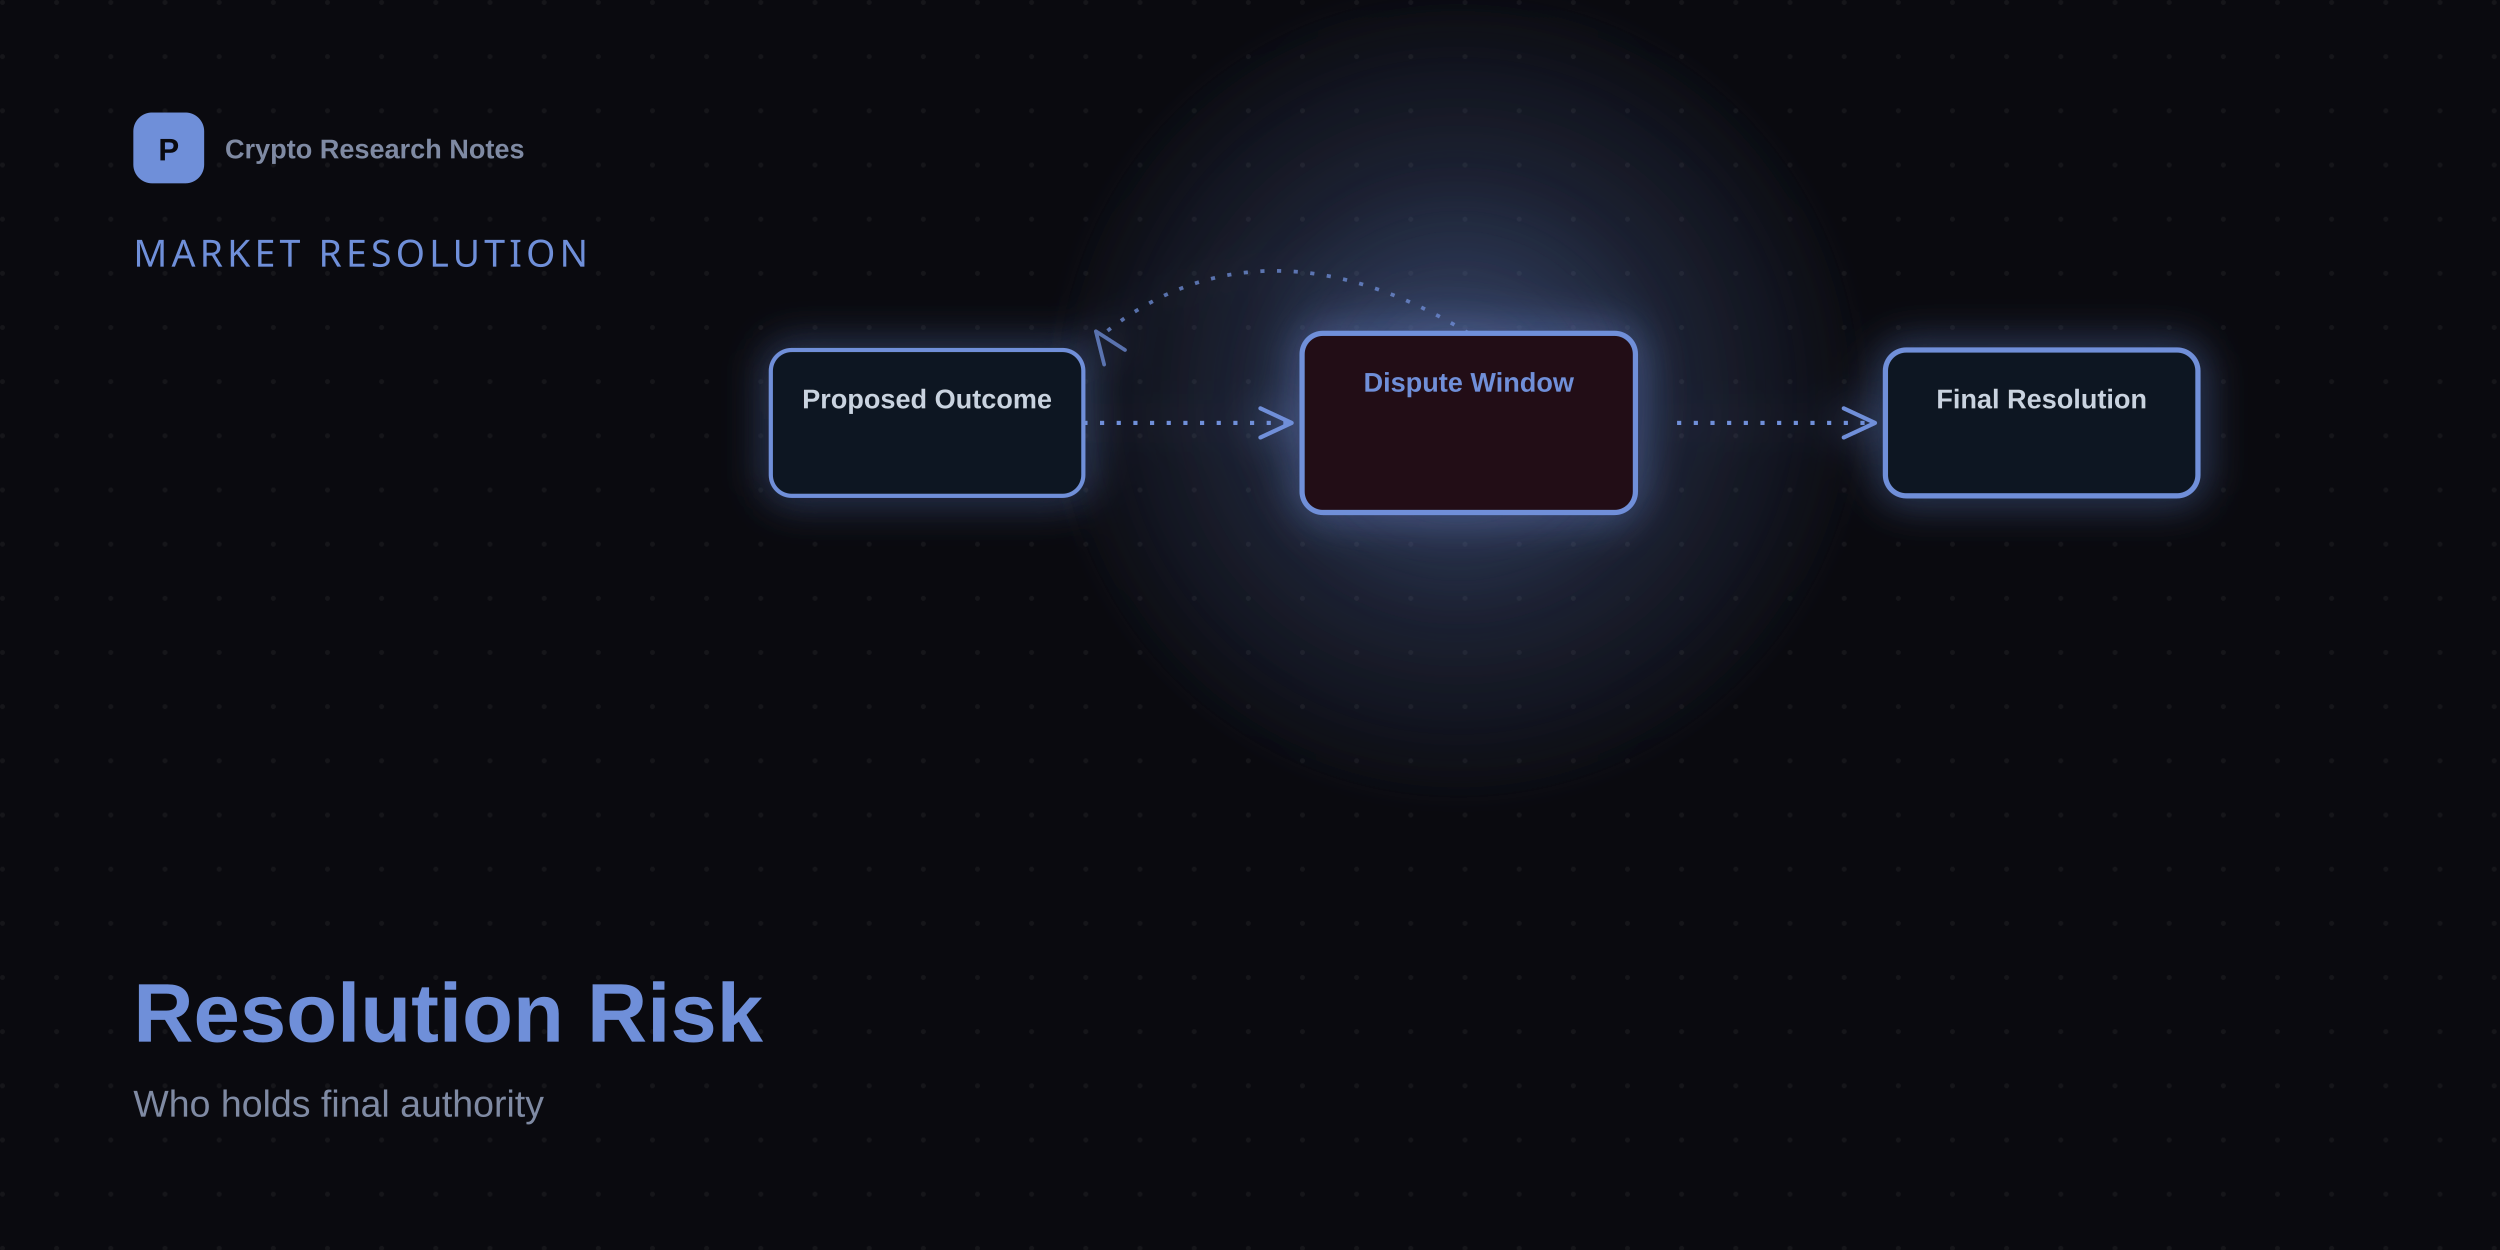
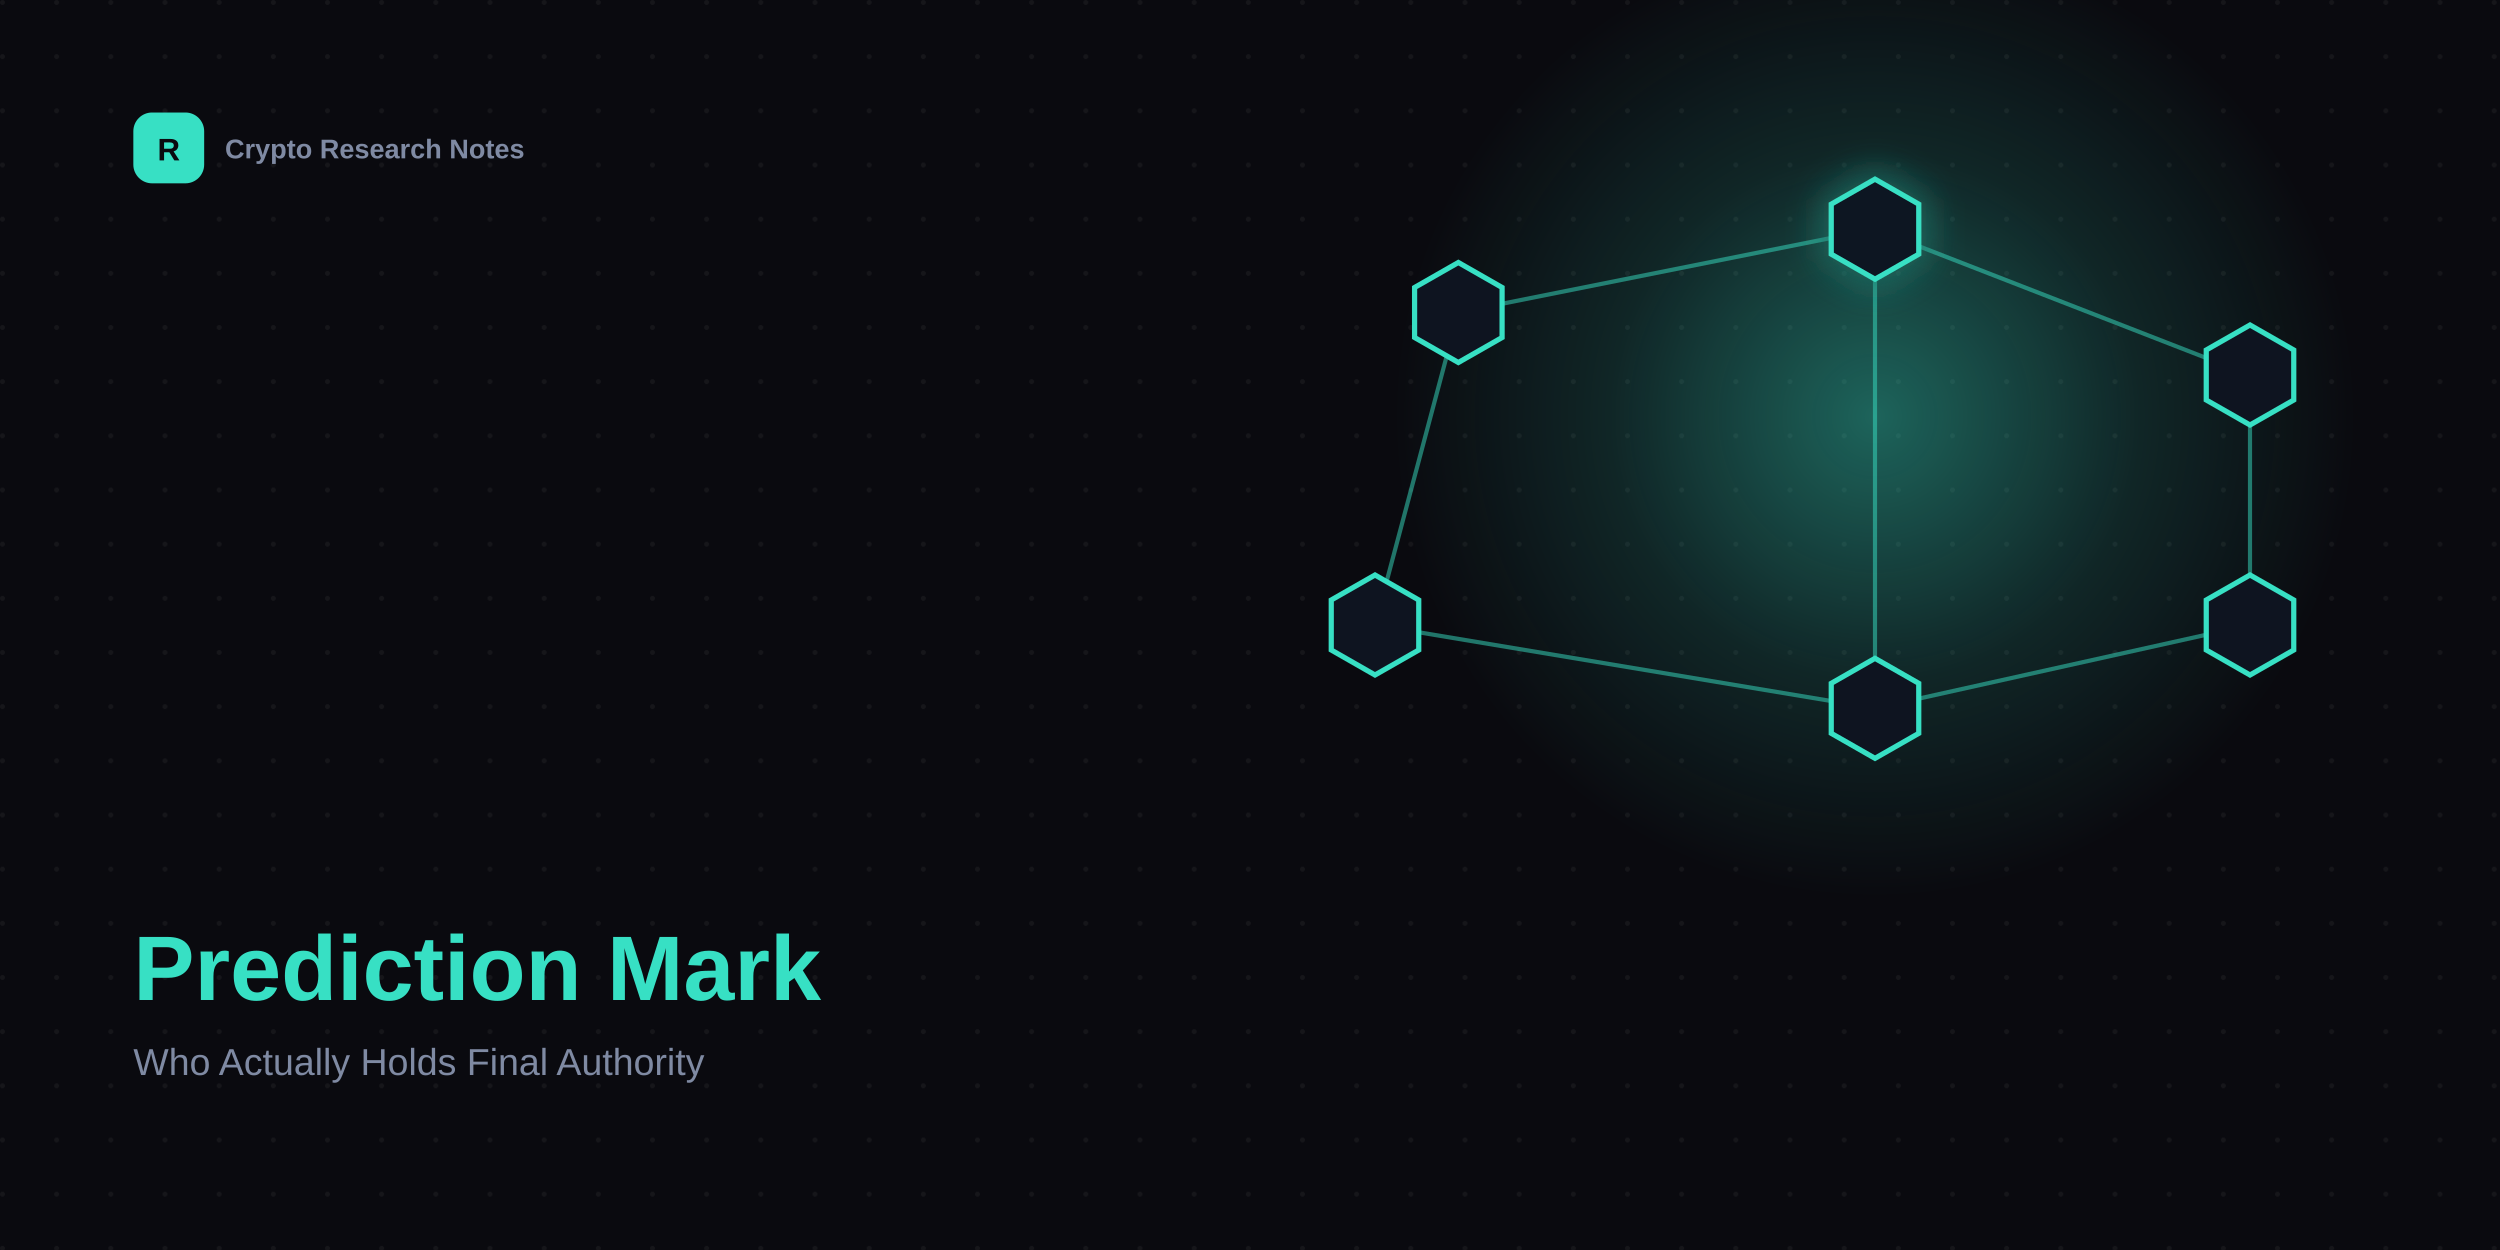
- <svg xmlns="http://www.w3.org/2000/svg" viewBox="0 0 1200 600" role="img" aria-label="Prediction Market Resolution Risk cover image">
+ <svg xmlns="http://www.w3.org/2000/svg" viewBox="0 0 1200 600" role="img" aria-label="Prediction Mark：Who Actually Holds Final Authority 主题配图">
  <defs>
-     <radialGradient id="nodeGlow" cx="50%" cy="50%" r="50%">
-       <stop offset="0%" stop-color="#6f8fd9" stop-opacity="0.45" />
-       <stop offset="55%" stop-color="#6f8fd9" stop-opacity="0.14" />
-       <stop offset="100%" stop-color="#6f8fd9" stop-opacity="0" />
+     <radialGradient id="glowpredictionen" cx="50%" cy="50%" r="50%">
+       <stop offset="0%" stop-color="#37e0c4" stop-opacity="0.42" />
+       <stop offset="55%" stop-color="#37e0c4" stop-opacity="0.13" />
+       <stop offset="100%" stop-color="#37e0c4" stop-opacity="0" />
    </radialGradient>
-     <filter id="softGlow" x="-80%" y="-80%" width="260%" height="260%">
-       <feGaussianBlur stdDeviation="10" result="b" />
+     <linearGradient id="barpredictionen" x1="0" y1="1" x2="0" y2="0">
+       <stop offset="0%" stop-color="#2fb6e0" stop-opacity="0.95" />
+       <stop offset="100%" stop-color="#37e0c4" stop-opacity="0.95" />
+     </linearGradient>
+     <filter id="softpredictionen" x="-80%" y="-80%" width="260%" height="260%">
+       <feGaussianBlur stdDeviation="9" result="b" />
      <feMerge>
        <feMergeNode in="b" />
        <feMergeNode in="SourceGraphic" />
      </feMerge>
    </filter>
-     <pattern id="dots" width="26" height="26" patternUnits="userSpaceOnUse">
+     <pattern id="dotspredictionen" width="26" height="26" patternUnits="userSpaceOnUse">
      <circle cx="1.2" cy="1.2" r="1.2" fill="#ffffff" fill-opacity="0.05" />
    </pattern>
  </defs>
  <rect width="1200" height="600" fill="#0a0a0f" />
-   <rect width="1200" height="600" fill="url(#dots)" />
+   <rect width="1200" height="600" fill="url(#dotspredictionen)" />
  <g transform="translate(64,54)">
-     <rect x="0" y="0" width="34" height="34" rx="9" fill="#6f8fd9" />
-     <text x="17" y="23" font-family="'Segoe UI',Arial,sans-serif" font-size="15" font-weight="700" fill="#0a0a0f" text-anchor="middle">P</text>
+     <rect x="0" y="0" width="34" height="34" rx="9" fill="#37e0c4" />
+     <text x="17" y="23" font-family="'Segoe UI',Arial,sans-serif" font-size="15" font-weight="700" fill="#0a0a0f" text-anchor="middle">R</text>
    <text x="44" y="22" font-family="'Segoe UI',Arial,sans-serif" font-size="13" font-weight="600" fill="#7f8aa3">Crypto Research Notes</text>
  </g>
-   <text x="64" y="128" font-family="'Consolas','Segoe UI',monospace" font-size="18" letter-spacing="2" fill="#6f8fd9">MARKET RESOLUTION</text>
-   <g transform="translate(700,190)" filter="url(#softGlow)">
-     <circle r="200" fill="url(#nodeGlow)" opacity="0.6" />
-     <rect x="-330" y="-22" width="150" height="70" rx="10" fill="#111820" stroke="#6f8fd9" stroke-width="2" />
-     <text x="-255" y="6" font-family="'Segoe UI',Arial,sans-serif" font-size="13" font-weight="700" fill="#c9d3e0" text-anchor="middle">Proposed Outcome</text>
-     <path d="M-180 13 L-80 13" stroke="#6f8fd9" stroke-width="2" stroke-dasharray="2 6" />
-     <path d="M-95 6 l15 7 l-15 7" fill="none" stroke="#6f8fd9" stroke-width="2" stroke-linecap="round" stroke-linejoin="round" />
-     <rect x="-75" y="-30" width="160" height="86" rx="10" fill="#241017" stroke="#6f8fd9" stroke-width="2.5" />
-     <text x="5" y="-2" font-family="'Segoe UI',Arial,sans-serif" font-size="13" font-weight="700" fill="#6f8fd9" text-anchor="middle">Dispute Window</text>
-     <path d="M5 -30 C -60 -70, -120 -70, -170 -30" fill="none" stroke="#6f8fd9" stroke-width="1.8" stroke-dasharray="2 6" opacity="0.75" />
-     <path d="M-160 -22 l-14 -9 l4 16" fill="none" stroke="#6f8fd9" stroke-width="1.8" stroke-linecap="round" stroke-linejoin="round" opacity="0.75" />
-     <path d="M105 13 L200 13" stroke="#6f8fd9" stroke-width="2" stroke-dasharray="2 6" />
-     <path d="M185 6 l15 7 l-15 7" fill="none" stroke="#6f8fd9" stroke-width="2" stroke-linecap="round" stroke-linejoin="round" />
-     <rect x="205" y="-22" width="150" height="70" rx="10" fill="#111820" stroke="#6f8fd9" stroke-width="2.5" />
-     <text x="280" y="6" font-family="'Segoe UI',Arial,sans-serif" font-size="13" font-weight="700" fill="#c9d3e0" text-anchor="middle">Final Resolution</text>
+   <circle cx="900" cy="200" r="230" fill="url(#glowpredictionen)" />
+   <g>
+     <line x1="700" y1="150" x2="900" y2="110" stroke="#37e0c4" stroke-width="2" opacity="0.5" />
+     <line x1="900" y1="110" x2="1080" y2="180" stroke="#37e0c4" stroke-width="2" opacity="0.5" />
+     <line x1="700" y1="150" x2="660" y2="300" stroke="#37e0c4" stroke-width="2" opacity="0.5" />
+     <line x1="900" y1="110" x2="900" y2="340" stroke="#37e0c4" stroke-width="2" opacity="0.5" />
+     <line x1="1080" y1="180" x2="1080" y2="300" stroke="#37e0c4" stroke-width="2" opacity="0.5" />
+     <line x1="660" y1="300" x2="900" y2="340" stroke="#37e0c4" stroke-width="2" opacity="0.5" />
+     <line x1="900" y1="340" x2="1080" y2="300" stroke="#37e0c4" stroke-width="2" opacity="0.5" />
+     <g transform="translate(700,150)">
+       <polygon points="0,-24 21,-12 21,12 0,24 -21,12 -21,-12" fill="#0e1420" stroke="#37e0c4" stroke-width="2.5" />
+     </g>
+     <g transform="translate(900,110)">
+       <polygon points="0,-24 21,-12 21,12 0,24 -21,12 -21,-12" fill="#0e1420" stroke="#37e0c4" stroke-width="2.5" filter="url(#softpredictionen)" />
+     </g>
+     <g transform="translate(1080,180)">
+       <polygon points="0,-24 21,-12 21,12 0,24 -21,12 -21,-12" fill="#0e1420" stroke="#37e0c4" stroke-width="2.5" />
+     </g>
+     <g transform="translate(660,300)">
+       <polygon points="0,-24 21,-12 21,12 0,24 -21,12 -21,-12" fill="#0e1420" stroke="#37e0c4" stroke-width="2.5" />
+     </g>
+     <g transform="translate(900,340)">
+       <polygon points="0,-24 21,-12 21,12 0,24 -21,12 -21,-12" fill="#0e1420" stroke="#37e0c4" stroke-width="2.5" />
+     </g>
+     <g transform="translate(1080,300)">
+       <polygon points="0,-24 21,-12 21,12 0,24 -21,12 -21,-12" fill="#0e1420" stroke="#37e0c4" stroke-width="2.5" />
+     </g>
  </g>
  <g font-family="'Segoe UI',Arial,sans-serif" font-weight="800">
-     <text x="64" y="500" font-size="40" fill="#6f8fd9">Resolution Risk</text>
+     <text font-size="44" fill="#37e0c4">
+       <tspan x="64" y="480">Prediction Mark</tspan>
+     </text>
  </g>
-   <text x="64" y="536" font-family="'Segoe UI',Arial,sans-serif" font-size="18" fill="#7f8aa3">Who holds final authority</text>
+   <text x="64" y="516" font-family="'Segoe UI',Arial,sans-serif" font-size="18" fill="#7f8aa3">Who Actually Holds Final Authority</text>
</svg>
